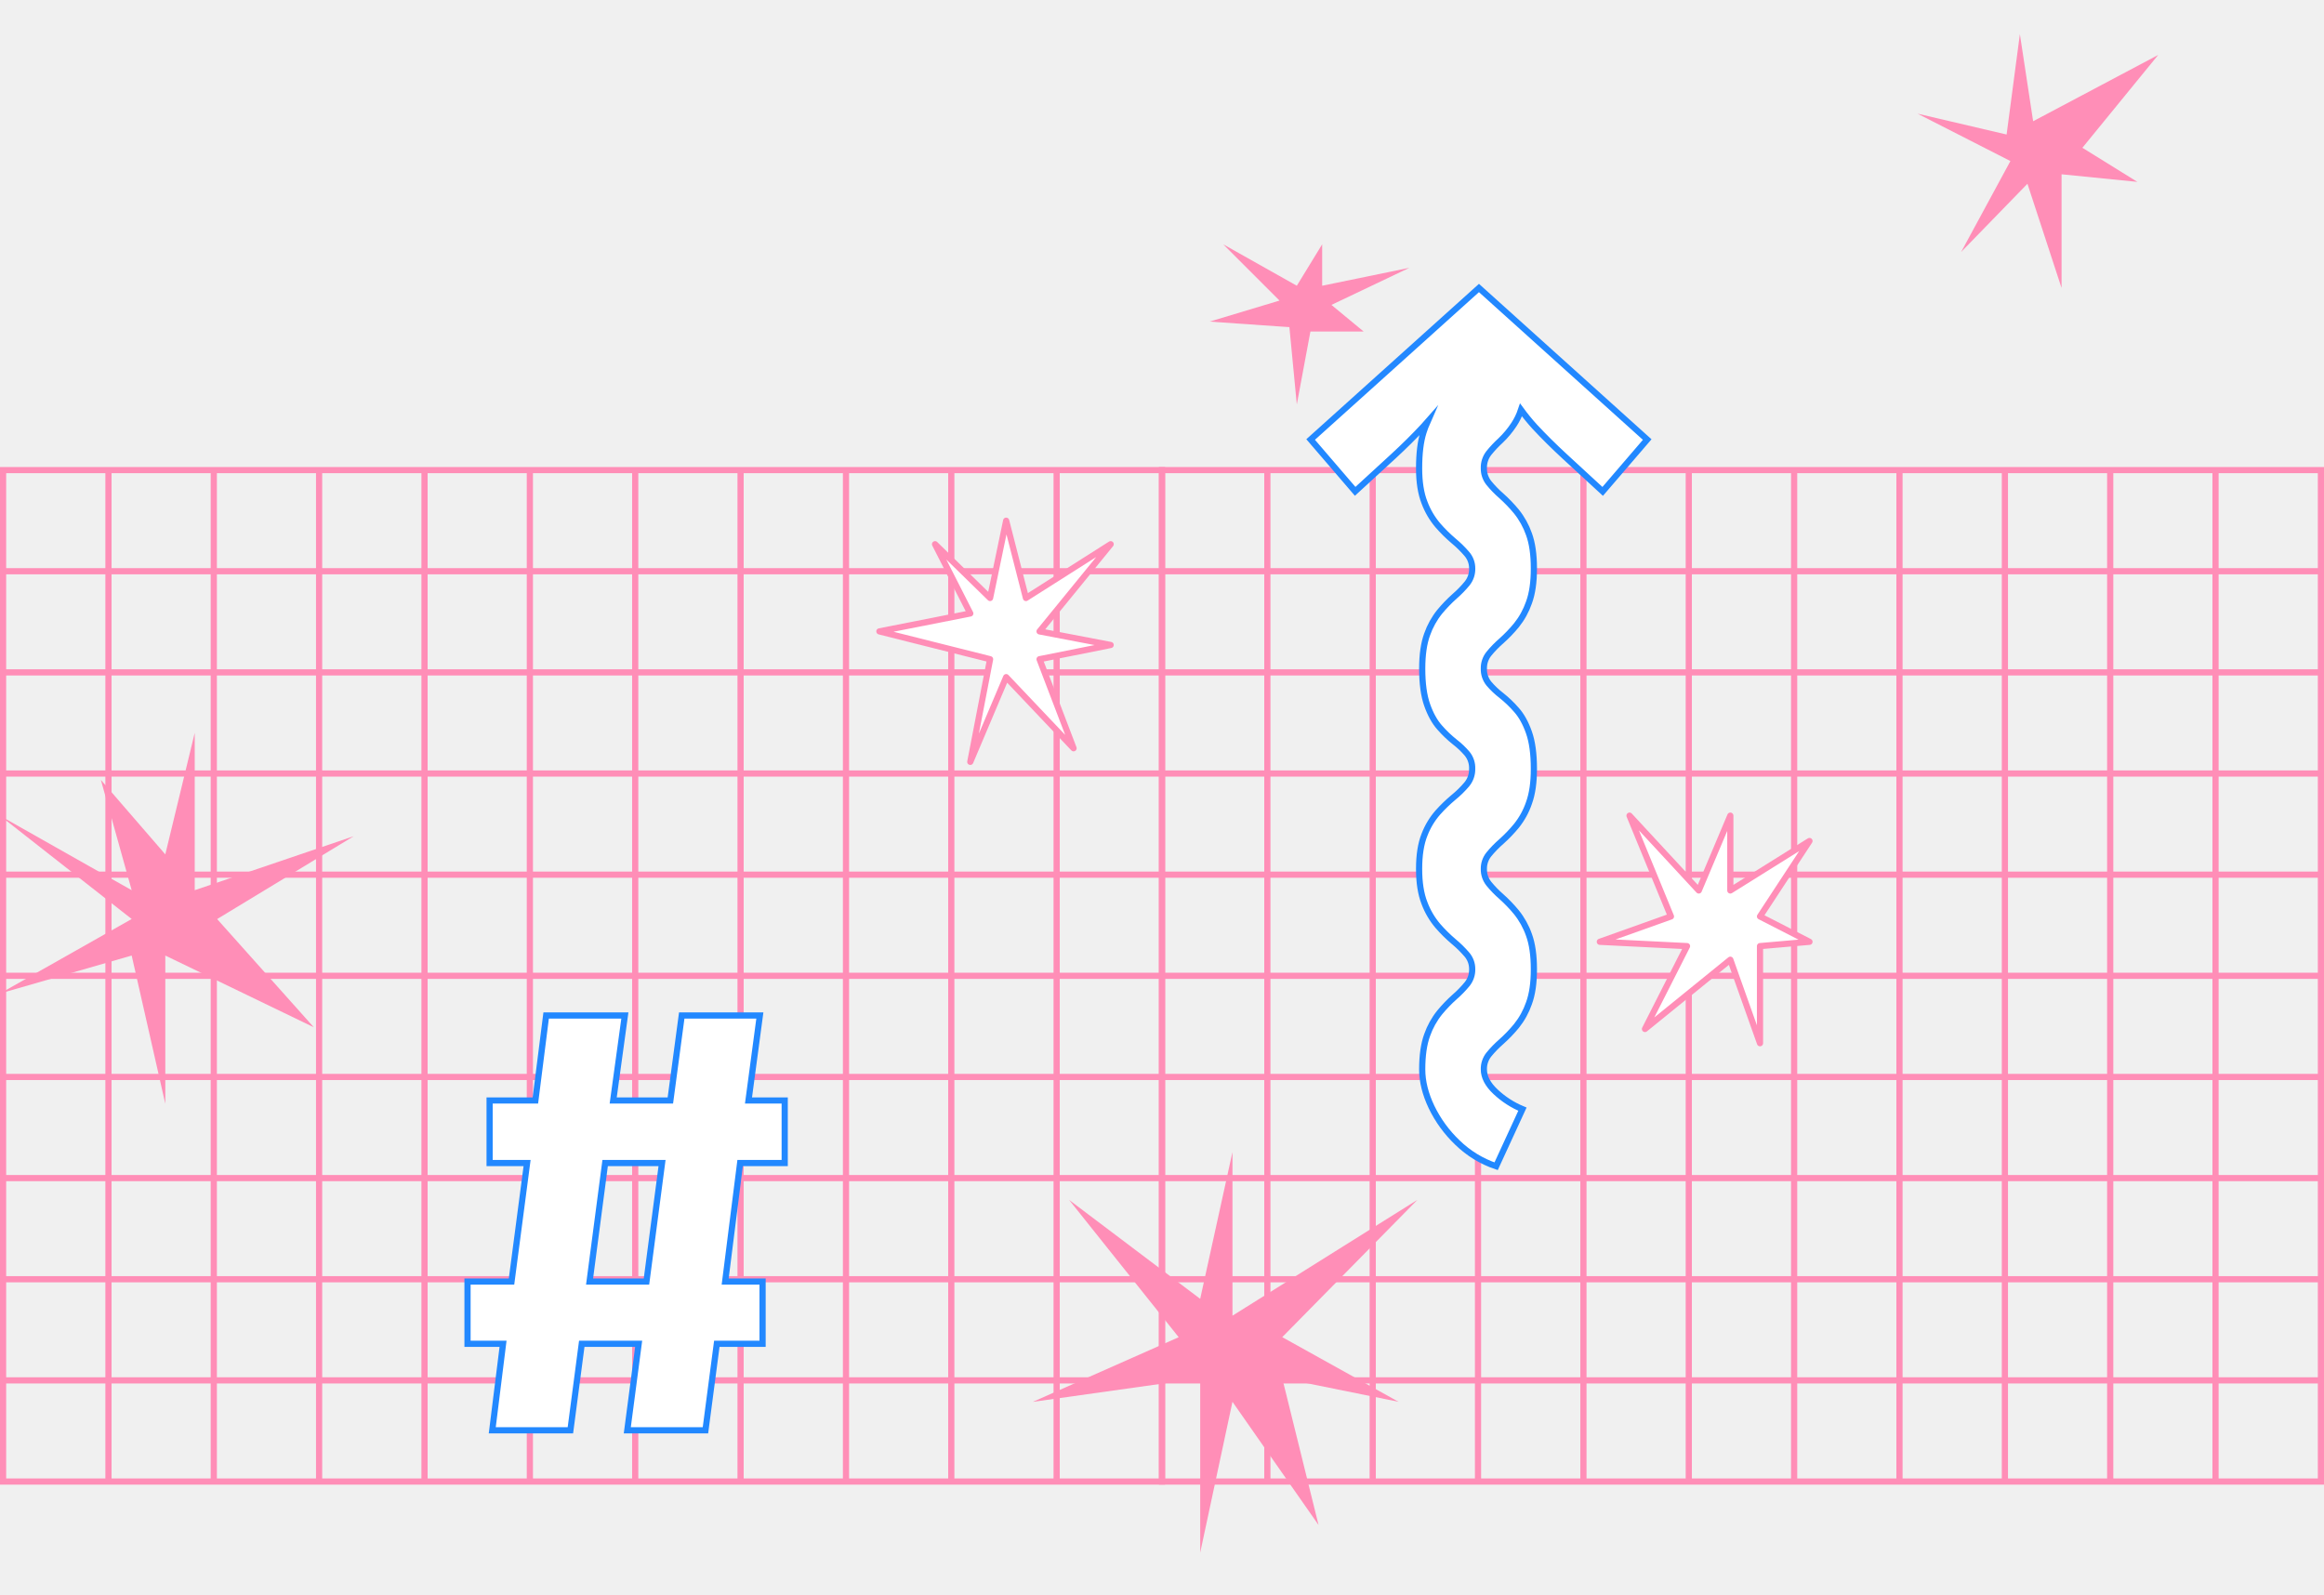
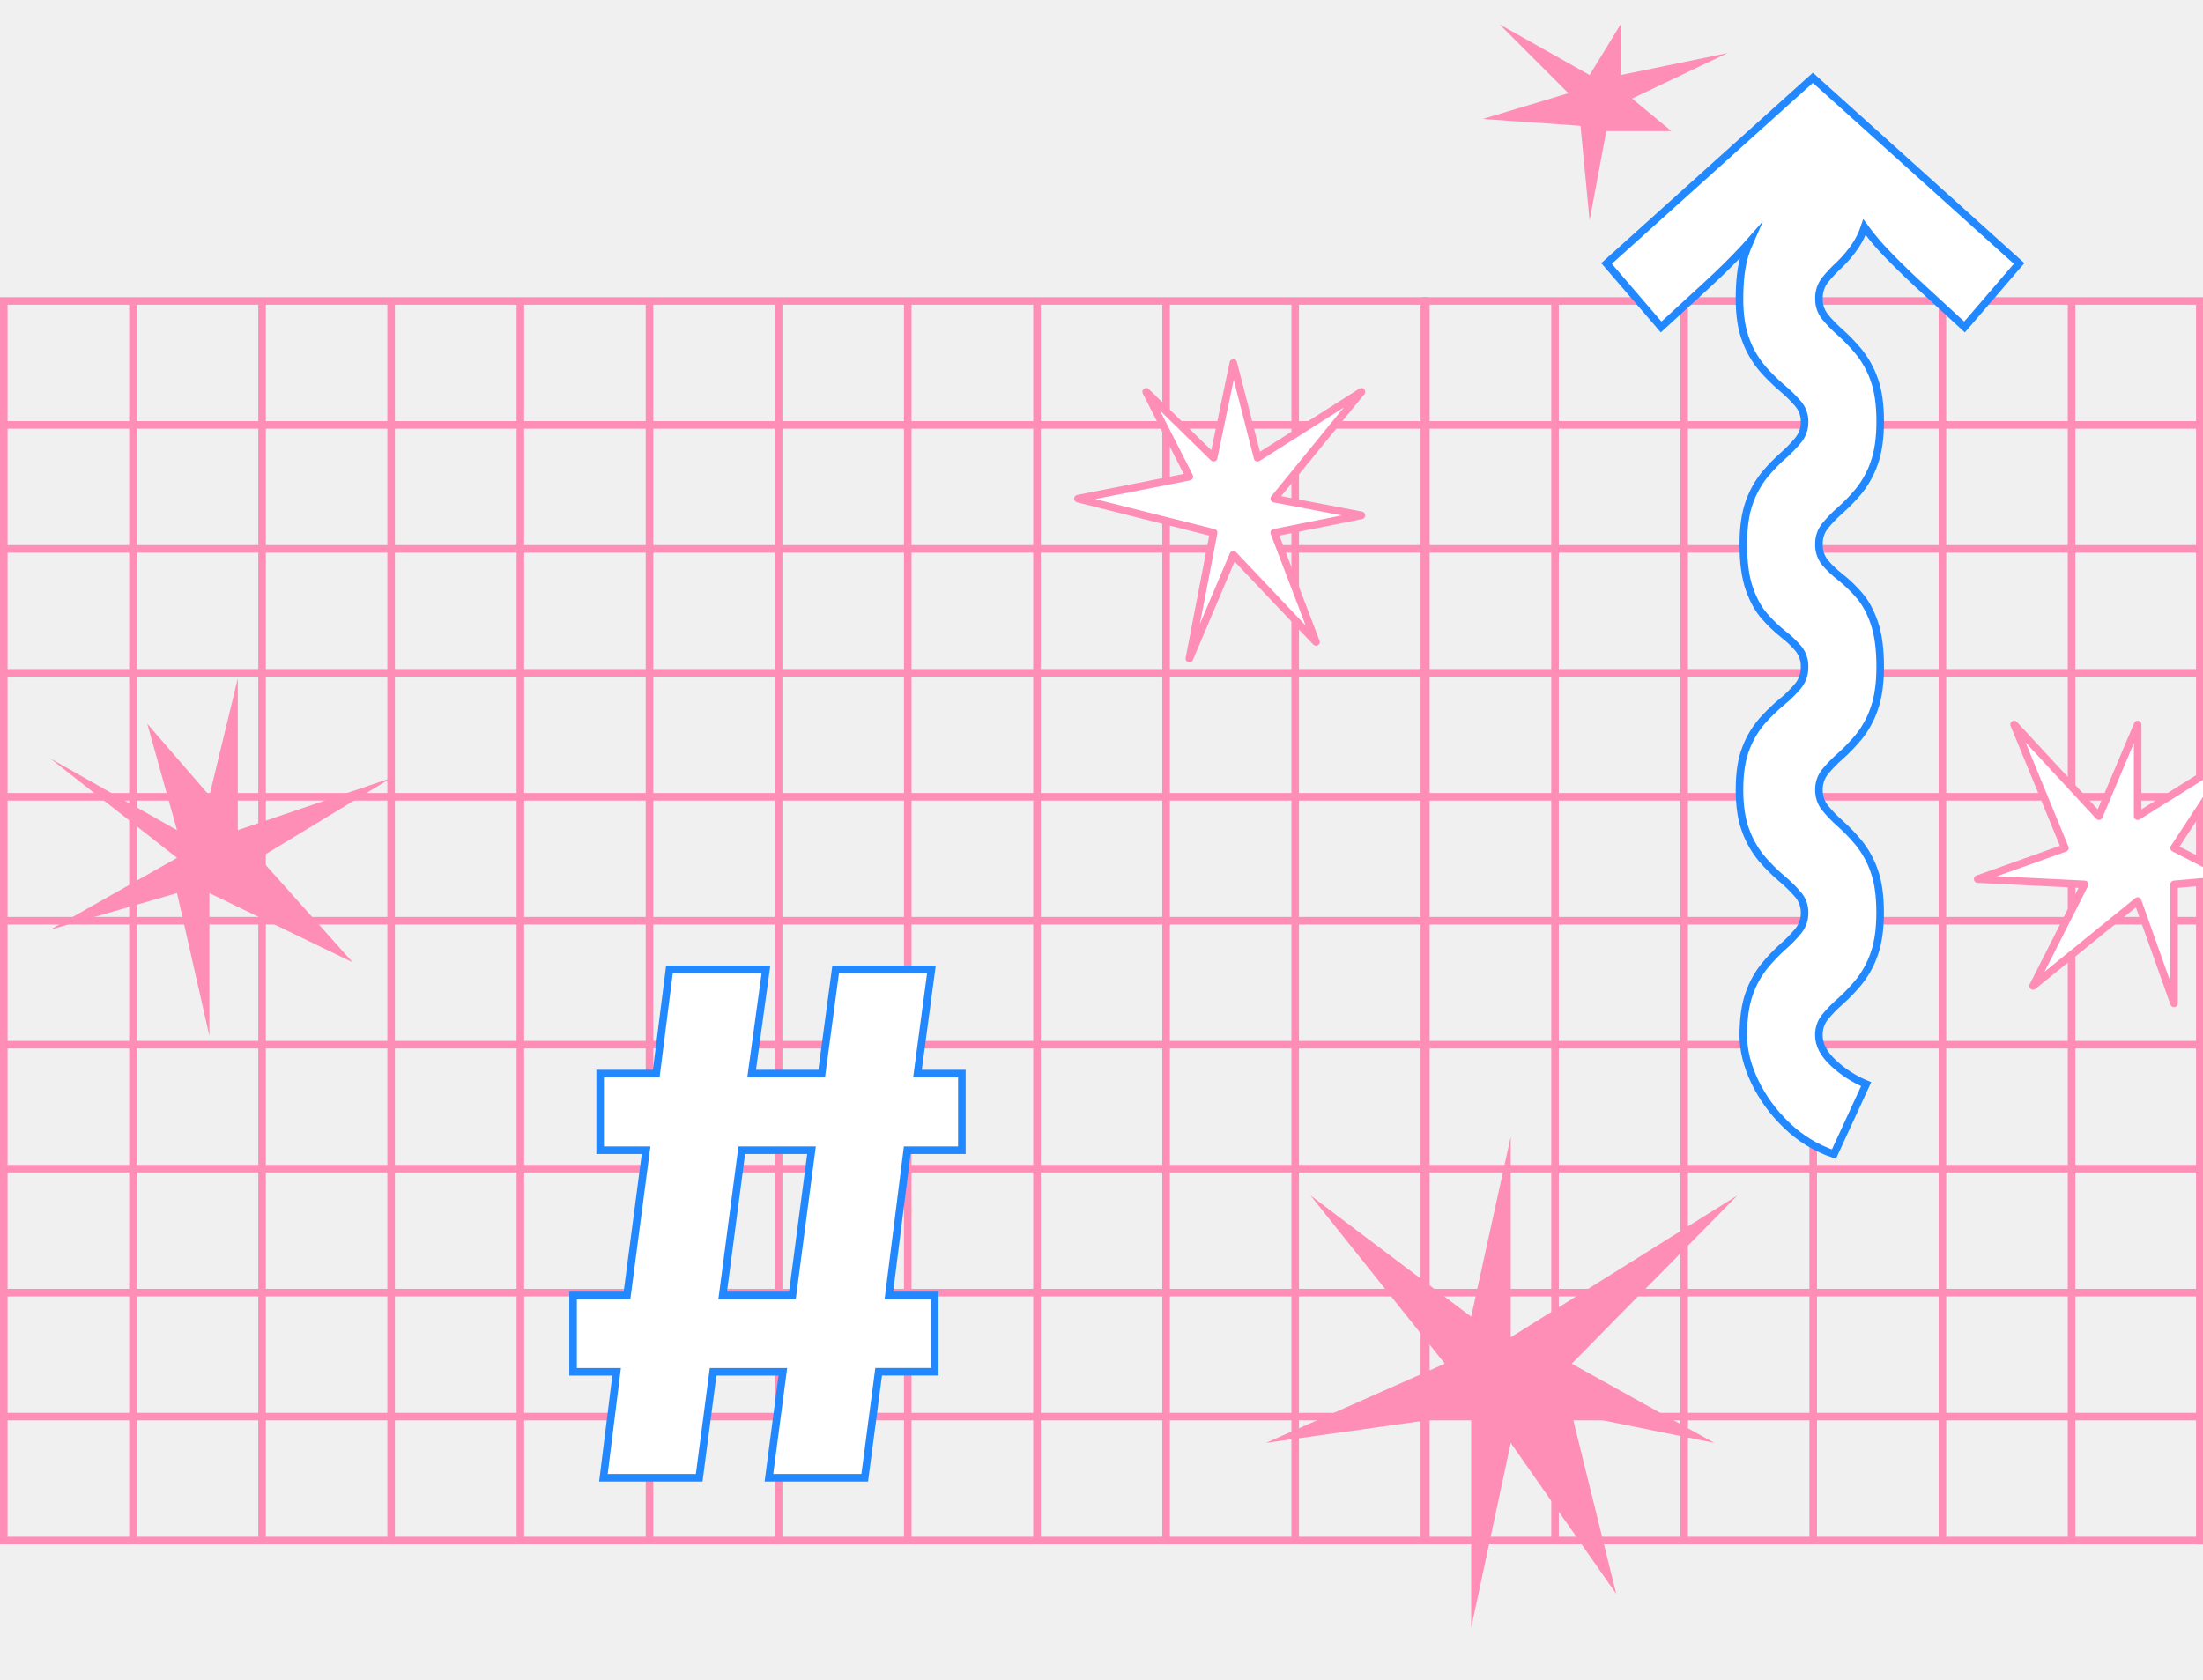
- <svg xmlns="http://www.w3.org/2000/svg" id="Layer_1" data-name="Layer 1" viewBox="0 0 1879 1289.55">
+ <svg xmlns="http://www.w3.org/2000/svg" id="Layer_1" data-name="Layer 1" viewBox="0 0 1453.1 1107.98">
  <defs>
    <style>.cls-1,.cls-3,.cls-8{fill:none;}.cls-2{clip-path:url(#clip-path);}.cls-3,.cls-5{stroke:#ff8eb7;}.cls-3,.cls-8{stroke-miterlimit:10;}.cls-3,.cls-5,.cls-8{stroke-width:5px;}.cls-4{fill:#ff8eb7;}.cls-5,.cls-7{fill:#fff;}.cls-5{stroke-linejoin:round;}.cls-6{clip-path:url(#clip-path-2);}.cls-8{stroke:#28f;}</style>
    <clipPath id="clip-path">
-       <rect class="cls-1" y="377.55" width="942" height="823" />
+       <rect class="cls-1" y="195.98" width="942" height="823" />
    </clipPath>
    <clipPath id="clip-path-2">
-       <rect class="cls-1" x="937" y="377.55" width="942" height="823" />
+       <rect class="cls-1" x="937" y="195.98" width="942" height="823" />
    </clipPath>
  </defs>
  <g class="cls-2">
-     <path class="cls-3" d="M939.5,380.13H2.5V1198h937Z" />
-     <path class="cls-3" d="M2.5,1116.2h937" />
-     <path class="cls-3" d="M2.5,1034.41h937" />
-     <path class="cls-3" d="M2.5,952.63h937" />
-     <path class="cls-3" d="M2.5,870.85h937" />
-     <path class="cls-3" d="M2.5,789.05h937" />
-     <path class="cls-3" d="M2.5,707.27h937" />
-     <path class="cls-3" d="M2.5,625.48h937" />
-     <path class="cls-3" d="M2.5,543.7h937" />
-     <path class="cls-3" d="M2.5,461.91h937" />
-     <path class="cls-3" d="M854.31,380.13V1198" />
-     <path class="cls-3" d="M769.14,380.13V1198" />
-     <path class="cls-3" d="M684,380.13V1198" />
-     <path class="cls-3" d="M598.77,380.13V1198" />
-     <path class="cls-3" d="M513.59,380.13V1198" />
-     <path class="cls-3" d="M428.41,380.13V1198" />
-     <path class="cls-3" d="M343.23,380.13V1198" />
-     <path class="cls-3" d="M258,380.13V1198" />
-     <path class="cls-3" d="M172.86,380.13V1198" />
-     <path class="cls-3" d="M87.69,380.13V1198" />
-     <path class="cls-4" d="M157.44,592.55l-23.79,98.3-52.1-60.23,24.92,89.21L0,659.6l106.47,83.52L0,803.35l106.47-30.68,27.18,119.88V772.67l120.07,58-78.16-87.5,110.44-67L157.44,719.83Z" />
-     <path class="cls-5" d="M813.5,421.05l-13,62.5L756,440.05l28.5,56L711,510.55l89.5,22.5-16,83,29-68.5,54.5,57.5-27.5-72,57.5-11.5-57.5-11,57.5-70.5-68.5,43.5Z" />
+     <path class="cls-3" d="M939.5,198.56H2.5v817.87h937Z" />
+     <path class="cls-3" d="M2.5,934.63h937" />
+     <path class="cls-3" d="M2.5,852.84h937" />
+     <path class="cls-3" d="M2.5,771.06h937" />
+     <path class="cls-3" d="M2.5,689.28h937" />
+     <path class="cls-3" d="M2.5,607.48h937" />
+     <path class="cls-3" d="M2.5,525.7h937" />
+     <path class="cls-3" d="M2.5,443.91h937" />
+     <path class="cls-3" d="M2.5,362.13h937" />
+     <path class="cls-3" d="M2.5,280.34h937" />
+     <path class="cls-3" d="M854.31,198.56v817.87" />
+     <path class="cls-3" d="M769.14,198.56v817.87" />
+     <path class="cls-3" d="M684,198.56v817.87" />
+     <path class="cls-3" d="M598.77,198.56v817.87" />
+     <path class="cls-3" d="M513.59,198.56v817.87" />
+     <path class="cls-3" d="M428.41,198.56v817.87" />
+     <path class="cls-3" d="M343.23,198.56v817.87" />
+     <path class="cls-3" d="M258,198.56v817.87" />
+     <path class="cls-3" d="M172.86,198.56v817.87" />
+     <path class="cls-3" d="M87.69,198.56v817.87" />
+     <path class="cls-4" d="M156.86,447.57,138.14,524.9l-41-47.38,19.6,70.18L33,500.32,116.76,566,33,613.41l83.76-24.14,21.38,94.31V589.27L232.6,634.9l-61.48-68.84L258,513.35,156.86,547.7Z" />
+     <path class="cls-5" d="M813.5,239.48l-13,62.5L756,258.48l28.5,56L711,329l89.5,22.5-16,83,29-68.5,54.5,57.5-27.5-72L898,340l-57.5-11,57.5-70.5L829.5,302Z" />
  </g>
  <g class="cls-6">
-     <path class="cls-3" d="M1876.5,380.13h-937V1198h937Z" />
-     <path class="cls-3" d="M939.5,1116.2h937" />
-     <path class="cls-3" d="M939.5,1034.41h937" />
-     <path class="cls-3" d="M939.5,952.63h937" />
-     <path class="cls-3" d="M939.5,870.85h937" />
-     <path class="cls-3" d="M939.5,789.05h937" />
-     <path class="cls-3" d="M939.5,707.27h937" />
-     <path class="cls-3" d="M939.5,625.48h937" />
-     <path class="cls-3" d="M939.5,543.7h937" />
-     <path class="cls-3" d="M939.5,461.91h937" />
-     <path class="cls-3" d="M1791.31,380.13V1198" />
-     <path class="cls-3" d="M1706.14,380.13V1198" />
-     <path class="cls-3" d="M1621,380.13V1198" />
-     <path class="cls-3" d="M1535.77,380.13V1198" />
-     <path class="cls-3" d="M1450.59,380.13V1198" />
-     <path class="cls-3" d="M1365.41,380.13V1198" />
-     <path class="cls-3" d="M1280.23,380.13V1198" />
-     <path class="cls-3" d="M1195,380.13V1198" />
-     <path class="cls-3" d="M1109.86,380.13V1198" />
-     <path class="cls-3" d="M1024.69,380.13V1198" />
-     <path class="cls-5" d="M1373.5,720.05l25.5-60.5v60.5l64-40-40,61,40,20.5-40,3.5v78.5l-24-67.5-69,56,34-67-70.5-3.5,57.5-20.5-33.5-81.5Z" />
+     <path class="cls-3" d="M1451,1019V201.11" />
+     <path class="cls-3" d="M1454.1,198.56H940.5v817.87h513.6" />
+     <path class="cls-3" d="M940.5,934.63h513.6" />
+     <path class="cls-3" d="M940.5,852.84h513.6" />
+     <path class="cls-3" d="M940.5,771.06h513.6" />
+     <path class="cls-3" d="M940.5,689.28h513.6" />
+     <path class="cls-3" d="M940.5,607.48h513.6" />
+     <path class="cls-3" d="M940.5,525.7h513.6" />
+     <path class="cls-3" d="M940.5,443.91h513.6" />
+     <path class="cls-3" d="M940.5,362.13h513.6" />
+     <path class="cls-3" d="M940.5,280.34h513.6" />
+     <path class="cls-3" d="M1366.41,198.56v817.87" />
+     <path class="cls-3" d="M1281.23,198.56v817.87" />
+     <path class="cls-3" d="M1196,198.56v817.87" />
+     <path class="cls-3" d="M1110.86,198.56v817.87" />
+     <path class="cls-3" d="M1025.69,198.56v817.87" />
+     <path class="cls-5" d="M1384.46,538.48,1410,478v60.5l64-40-40,61,40,20.5-40,3.5V662l-24-67.5-69,56,34-67-70.5-3.5,57.5-20.5-33.5-81.5Z" />
  </g>
-   <path class="cls-4" d="M1048.5,231.05l20.5-33.5v33.5l70.5-14.5-63,30,26,21.5h-43l-11,59-6-62.5-64.5-4.5,56.5-17L989,197.55Z" />
-   <path class="cls-4" d="M996.48,931.55l-26.1,118.71-106-80L953,1081.3l-118,52.28,135.38-19.06v141l26.1-122,69.6,99.64-29.36-118.7,94.06,19.06-94.06-52.28L1146,970.22l-149.52,93.66Z" />
-   <path class="cls-7" d="M1199.61,378.68a18.56,18.56,0,0,0,4.05,11.95,91.22,91.22,0,0,0,10.13,10.53,108.3,108.3,0,0,1,12.15,12.55,61.68,61.68,0,0,1,10.12,18.23q4.05,10.94,4,27.74,0,16.6-4,27.74a61.68,61.68,0,0,1-10.12,18.23,124,124,0,0,1-12.15,12.76,80.48,80.48,0,0,0-10.13,10.32,18.56,18.56,0,0,0-4.05,11.95,18.34,18.34,0,0,0,4.05,12.15,70.28,70.28,0,0,0,10.13,9.72,87.24,87.24,0,0,1,12.15,11.54q6.07,6.88,10.12,18.23t4,29.36q0,16.61-4,27.74a61.14,61.14,0,0,1-10.12,18.43,124,124,0,0,1-12.15,12.76,79.87,79.87,0,0,0-10.13,10.33,18.24,18.24,0,0,0-4.05,11.74,18.56,18.56,0,0,0,4.05,12A80.51,80.51,0,0,0,1213.79,725a122.83,122.83,0,0,1,12.15,12.75,61.68,61.68,0,0,1,10.12,18.23q4.05,10.93,4,27.74,0,16.61-4,27.54a61.14,61.14,0,0,1-10.12,18.43,108.3,108.3,0,0,1-12.15,12.55,91.22,91.22,0,0,0-10.13,10.53,18.56,18.56,0,0,0-4.05,11.95q0,9.32,9.52,18.23a71.94,71.94,0,0,0,21.67,14l-21.27,46.17a82.9,82.9,0,0,1-31.38-19.24,99,99,0,0,1-20.86-28.75q-7.5-15.79-7.49-30.38,0-16.8,4-27.74A61.68,61.68,0,0,1,1164,818.71,122.83,122.83,0,0,1,1176.12,806a80.51,80.51,0,0,0,10.13-10.33,18.56,18.56,0,0,0,4-12,18,18,0,0,0-4.46-11.95,89.09,89.09,0,0,0-10.73-10.53,122.47,122.47,0,0,1-12.76-12.55,65.05,65.05,0,0,1-10.73-18.43q-4.26-10.94-4.25-27.54,0-16.8,4.25-27.54a62.51,62.51,0,0,1,10.73-18,133.63,133.63,0,0,1,12.76-12.35,72.18,72.18,0,0,0,10.73-10.53,18.82,18.82,0,0,0,4.46-12.56,18.34,18.34,0,0,0-4-12.15,63.24,63.24,0,0,0-10.13-9.52A98,98,0,0,1,1164,588.27q-6.08-6.88-10.12-18.23t-4-29.36q0-16.8,4-27.74A61.68,61.68,0,0,1,1164,494.71a108.3,108.3,0,0,1,12.15-12.55,91.22,91.22,0,0,0,10.13-10.53,18.56,18.56,0,0,0,4-11.95,17.23,17.23,0,0,0-4.46-11.74,72.18,72.18,0,0,0-10.73-10.53,142.06,142.06,0,0,1-12.76-12.76,65.8,65.8,0,0,1-10.73-18.23q-4.26-11.13-4.25-27.74,0-18,3.44-29.16,3.64-11.13,8.71-18,5.26-6.88,10.12-12.35a46.54,46.54,0,0,0,8.1-11.95q3-6.69,2-17.42h53.46q1.82,20.25-1.22,33-2.84,12.76-8.1,20.66a76.66,76.66,0,0,1-10.93,13,93,93,0,0,0-9.52,10.12A19,19,0,0,0,1199.61,378.68Zm132.24-23.29-36,41.92L1265,369q-13.37-12.34-24.3-23.89a171.2,171.2,0,0,1-18.83-24.71h-52.25a163.15,163.15,0,0,1-19,24.71q-10.74,11.54-24.1,23.89l-30.78,28.35-36-41.92,136.09-122.51Z" />
-   <path class="cls-7" d="M596.64,940.45l-12.1,95.83h30.25v50.34h-37l-9.2,69.93H505.41l9.2-69.93h-46l-9.2,69.93H396.27l8.71-69.93h-28.8v-50.34h35.58l12.58-95.83H394.09V889.87h37l8.71-68.73h63.64L494,889.87h46.22l9.19-68.73h63.17l-9.2,68.73H632.7v50.58Zm-121.72,95.83h46l12.58-95.83h-46Z" />
-   <path class="cls-8" d="M598.41,940.45l-12.1,95.83h30.25v50.34h-37l-9.19,69.93H507.18l9.19-69.93h-46l-9.19,69.93H398l8.72-69.93H378v-50.34h35.57l12.59-95.83H395.86V889.87h37l8.71-68.73h63.65l-9.44,68.73H542l9.2-68.73h63.16l-9.19,68.73h29.28v50.58Zm-121.73,95.83h46l12.59-95.83h-46Z" />
-   <path class="cls-8" d="M1195.77,232.88,1059.68,355.39l36,41.92L1126.51,369q13.37-12.34,24.2-24c1.12-1.2,2.22-2.43,3.3-3.66a80.92,80.92,0,0,0-3.1,8.22q-3.54,11.14-3.54,29.16,0,16.6,4.35,27.64a62.22,62.22,0,0,0,10.73,18.33,118.38,118.38,0,0,0,12.76,12.65,89,89,0,0,1,10.73,10.53,17.83,17.83,0,0,1,4.36,11.85,18.56,18.56,0,0,1-4,11.95,85.6,85.6,0,0,1-10.13,10.43A114.75,114.75,0,0,0,1164,494.71a61.68,61.68,0,0,0-10.12,18.23q-4,10.93-4,27.74,0,18,4,29.36T1164,588.27a92.05,92.05,0,0,0,12.15,11.64,66.37,66.37,0,0,1,10.13,9.62,18.34,18.34,0,0,1,4,12.15,19.07,19.07,0,0,1-4.36,12.56,80.23,80.23,0,0,1-10.73,10.52,121,121,0,0,0-12.76,12.36A59.83,59.83,0,0,0,1151.72,675q-4.35,10.83-4.35,27.64,0,16.61,4.35,27.64a62.22,62.22,0,0,0,10.73,18.33,118.38,118.38,0,0,0,12.76,12.65,89,89,0,0,1,10.73,10.53,17.83,17.83,0,0,1,4.36,11.85,18.56,18.56,0,0,1-4,12,85.6,85.6,0,0,1-10.13,10.43A114.75,114.75,0,0,0,1164,818.71a61.68,61.68,0,0,0-10.12,18.23q-4,10.93-4,27.74,0,14.58,7.49,30.37a99.31,99.31,0,0,0,21,28.86,82.62,82.62,0,0,0,31.28,19.14l21.27-46.17a72,72,0,0,1-21.67-14q-9.53-8.91-9.52-18.22a18.56,18.56,0,0,1,4.05-11.95,85.6,85.6,0,0,1,10.13-10.43,114.75,114.75,0,0,0,12.15-12.65,61.41,61.41,0,0,0,10.12-18.33q4.05-11,4-27.64,0-16.81-4-27.74a61.68,61.68,0,0,0-10.12-18.23,114.75,114.75,0,0,0-12.15-12.65,85.6,85.6,0,0,1-10.13-10.43,18.56,18.56,0,0,1-4.05-12,18.27,18.27,0,0,1,4.05-11.75,84.85,84.85,0,0,1,10.13-10.42,115.78,115.78,0,0,0,12.15-12.66,61.14,61.14,0,0,0,10.12-18.43q4.05-11.13,4-27.74,0-18-4-29.36t-10.12-18.23a92.05,92.05,0,0,0-12.15-11.64,66.37,66.37,0,0,1-10.13-9.62,18.34,18.34,0,0,1-4.05-12.15,18.56,18.56,0,0,1,4.05-11.95,85.6,85.6,0,0,1,10.13-10.43,114.75,114.75,0,0,0,12.15-12.65,61.41,61.41,0,0,0,10.12-18.33q4.05-11,4-27.64,0-16.8-4-27.74a61.68,61.68,0,0,0-10.12-18.23,115.64,115.64,0,0,0-12.15-12.65,85.6,85.6,0,0,1-10.13-10.43,18.54,18.54,0,0,1-4.05-11.95,19.07,19.07,0,0,1,4-12.25,92.17,92.17,0,0,1,9.52-10.13,74.19,74.19,0,0,0,10.83-13,50.49,50.49,0,0,0,5.7-11.76A166.86,166.86,0,0,0,1240.82,345q10.83,11.66,24.2,24l30.78,28.35,36-41.92Z" />
-   <polygon class="cls-4" points="1622.38 108.77 1633.11 27.57 1643.83 98.04 1744.94 44.43 1683.66 119.49 1728.09 147.06 1666.81 140.94 1666.81 232.88 1639.23 148.6 1585.62 203.75 1625.45 130.23 1550.38 91.92 1622.38 108.77" />
+   <path class="cls-4" d="M1048.5,49.48,1069,16v33.5L1139.5,35l-63,30,26,21.5h-43l-11,59-6-62.5L978,78.48l56.5-17L989,16Z" />
+   <path class="cls-4" d="M996.48,750l-26.1,118.71-106-80,88.62,111L835,952,970.38,933v141l26.1-122,69.6,99.64-29.36-118.7L1130.78,952l-94.06-52.28,109.28-111L996.48,882.31Z" />
+   <path class="cls-7" d="M1199.61,197.11a18.58,18.58,0,0,0,4.05,11.95,90.82,90.82,0,0,0,10.13,10.53,109.13,109.13,0,0,1,12.15,12.55,61.64,61.64,0,0,1,10.12,18.23q4.05,10.94,4,27.74,0,16.61-4,27.74a61.64,61.64,0,0,1-10.12,18.23,123.1,123.1,0,0,1-12.15,12.76,80.31,80.31,0,0,0-10.13,10.32,18.58,18.58,0,0,0-4.05,11.95,18.33,18.33,0,0,0,4.05,12.15,70,70,0,0,0,10.13,9.72,87.26,87.26,0,0,1,12.15,11.54q6.07,6.89,10.12,18.23t4,29.36q0,16.61-4,27.74a61.09,61.09,0,0,1-10.12,18.43A123.1,123.1,0,0,1,1213.79,499a80.39,80.39,0,0,0-10.13,10.33,18.27,18.27,0,0,0-4.05,11.74,18.53,18.53,0,0,0,4.05,12,80.31,80.31,0,0,0,10.13,10.32,123,123,0,0,1,12.15,12.75,61.64,61.64,0,0,1,10.12,18.23q4.05,10.94,4,27.74,0,16.61-4,27.54a61.09,61.09,0,0,1-10.12,18.43,109.13,109.13,0,0,1-12.15,12.55,91.63,91.63,0,0,0-10.13,10.53,18.58,18.58,0,0,0-4.05,11.95q0,9.32,9.52,18.23a71.94,71.94,0,0,0,21.67,14l-21.27,46.17a83,83,0,0,1-31.38-19.24,99,99,0,0,1-20.86-28.75q-7.5-15.79-7.49-30.38,0-16.8,4-27.74a61.53,61.53,0,0,1,10.2-18.3,122.3,122.3,0,0,1,12.12-12.71,80.39,80.39,0,0,0,10.13-10.33,18.56,18.56,0,0,0,4-12,18,18,0,0,0-4.46-12,88.21,88.21,0,0,0-10.73-10.53,122.92,122.92,0,0,1-12.76-12.55,65,65,0,0,1-10.73-18.43q-4.26-10.93-4.25-27.54,0-16.8,4.25-27.54a62.61,62.61,0,0,1,10.73-18,134.07,134.07,0,0,1,12.76-12.35,72.67,72.67,0,0,0,10.73-10.53,18.79,18.79,0,0,0,4.46-12.56,18.32,18.32,0,0,0-4-12.15,63,63,0,0,0-10.13-9.52A97.51,97.51,0,0,1,1164,406.7q-6.07-6.88-10.12-18.23t-4-29.36q0-16.8,4-27.74A61.64,61.64,0,0,1,1164,313.14a109.13,109.13,0,0,1,12.15-12.55,90.82,90.82,0,0,0,10.13-10.53,18.53,18.53,0,0,0,4-11.95,17.25,17.25,0,0,0-4.46-11.74,72.67,72.67,0,0,0-10.73-10.53,142.28,142.28,0,0,1-12.76-12.76,65.67,65.67,0,0,1-10.73-18.23q-4.26-11.13-4.25-27.74,0-18,3.44-29.16,3.64-11.13,8.71-18,5.26-6.88,10.12-12.35a46.41,46.41,0,0,0,8.1-11.95q3-6.69,2-17.42h53.46q1.82,20.25-1.22,33-2.84,12.77-8.1,20.66a76.4,76.4,0,0,1-10.93,13,93,93,0,0,0-9.52,10.12A19,19,0,0,0,1199.61,197.11Zm132.24-23.29-36,41.92L1265,187.43q-13.37-12.35-24.3-23.89a171.11,171.11,0,0,1-18.83-24.71h-52.25a163.11,163.11,0,0,1-19,24.71q-10.74,11.53-24.1,23.89l-30.78,28.35-36-41.92L1195.83,51.35Z" />
+   <path class="cls-7" d="M596.64,758.88l-12.1,95.83h30.25v50.34h-37L568.59,975H505.41l9.2-69.93h-46L459.41,975H396.27L405,905.05h-28.8V854.71h35.58l12.58-95.83H394.09V708.3h37l8.71-68.73h63.64L494,708.3h46.22l9.19-68.73h63.17l-9.2,68.73H632.7v50.58ZM474.92,854.71h46l12.58-95.83h-46Z" />
+   <path class="cls-8" d="M598.41,758.88l-12.1,95.83h30.25v50.34h-37L570.37,975H507.18l9.19-69.93h-46L461.18,975H398l8.72-69.93H378V854.71h35.57l12.59-95.83h-30.3V708.3h37l8.71-68.73h63.65l-9.44,68.73H542l9.2-68.73h63.16l-9.19,68.73h29.28v50.58ZM476.68,854.71h46l12.59-95.83h-46Z" />
+   <path class="cls-8" d="M1195.77,51.31,1059.68,173.82l36,41.92,30.83-28.31q13.37-12.35,24.2-24c1.12-1.2,2.22-2.43,3.3-3.66a80.58,80.58,0,0,0-3.1,8.22q-3.54,11.14-3.54,29.16,0,16.6,4.35,27.64a62.24,62.24,0,0,0,10.73,18.33,119.07,119.07,0,0,0,12.76,12.65,88.21,88.21,0,0,1,10.73,10.53,17.84,17.84,0,0,1,4.36,11.85,18.53,18.53,0,0,1-4,12,84.6,84.6,0,0,1-10.13,10.43A115.06,115.06,0,0,0,1164,313.14a61.64,61.64,0,0,0-10.12,18.23q-4,10.94-4,27.74,0,18,4,29.36T1164,406.7a92.21,92.21,0,0,0,12.15,11.64,66.36,66.36,0,0,1,10.13,9.62,18.32,18.32,0,0,1,4,12.15,19.1,19.1,0,0,1-4.36,12.56,79.61,79.61,0,0,1-10.73,10.52,120.12,120.12,0,0,0-12.76,12.36,59.92,59.92,0,0,0-10.71,17.88q-4.35,10.83-4.35,27.64,0,16.6,4.35,27.64A62.24,62.24,0,0,0,1162.45,567a119.07,119.07,0,0,0,12.76,12.65,88.21,88.21,0,0,1,10.73,10.53,17.84,17.84,0,0,1,4.36,11.85,18.56,18.56,0,0,1-4,12,84.6,84.6,0,0,1-10.13,10.43A115.34,115.34,0,0,0,1164,637.14a61.64,61.64,0,0,0-10.12,18.23q-4,10.93-4,27.74,0,14.58,7.49,30.37a99.19,99.19,0,0,0,21,28.86,82.68,82.68,0,0,0,31.28,19.14l21.27-46.17a71.94,71.94,0,0,1-21.67-14q-9.52-8.91-9.52-18.22a18.58,18.58,0,0,1,4-12,84.6,84.6,0,0,1,10.13-10.43,114.33,114.33,0,0,0,12.15-12.65,61.48,61.48,0,0,0,10.12-18.33q4-11,4-27.64,0-16.82-4-27.74a61.64,61.64,0,0,0-10.12-18.23,114.33,114.33,0,0,0-12.15-12.65A84.6,84.6,0,0,1,1203.78,533a18.53,18.53,0,0,1-4-12,18.3,18.3,0,0,1,4-11.75,84.52,84.52,0,0,1,10.13-10.42,116.25,116.25,0,0,0,12.15-12.66,61.09,61.09,0,0,0,10.12-18.43q4-11.13,4-27.74,0-18-4-29.36t-10.12-18.23a92.21,92.21,0,0,0-12.15-11.64,66.36,66.36,0,0,1-10.13-9.62,18.33,18.33,0,0,1-4-12.15,18.58,18.58,0,0,1,4-12,84.6,84.6,0,0,1,10.13-10.43A114.33,114.33,0,0,0,1226.06,324a61.48,61.48,0,0,0,10.12-18.33q4-11,4-27.64,0-16.8-4-27.74a61.64,61.64,0,0,0-10.12-18.23,115.25,115.25,0,0,0-12.15-12.65A84.6,84.6,0,0,1,1203.78,209a18.52,18.52,0,0,1-4-12,19.1,19.1,0,0,1,4-12.25,92.11,92.11,0,0,1,9.52-10.13,74.48,74.48,0,0,0,10.83-13,50.52,50.52,0,0,0,5.7-11.76,166.55,166.55,0,0,0,11,13.53q10.83,11.65,24.2,24l30.78,28.35,36-41.92Z" />
</svg>
